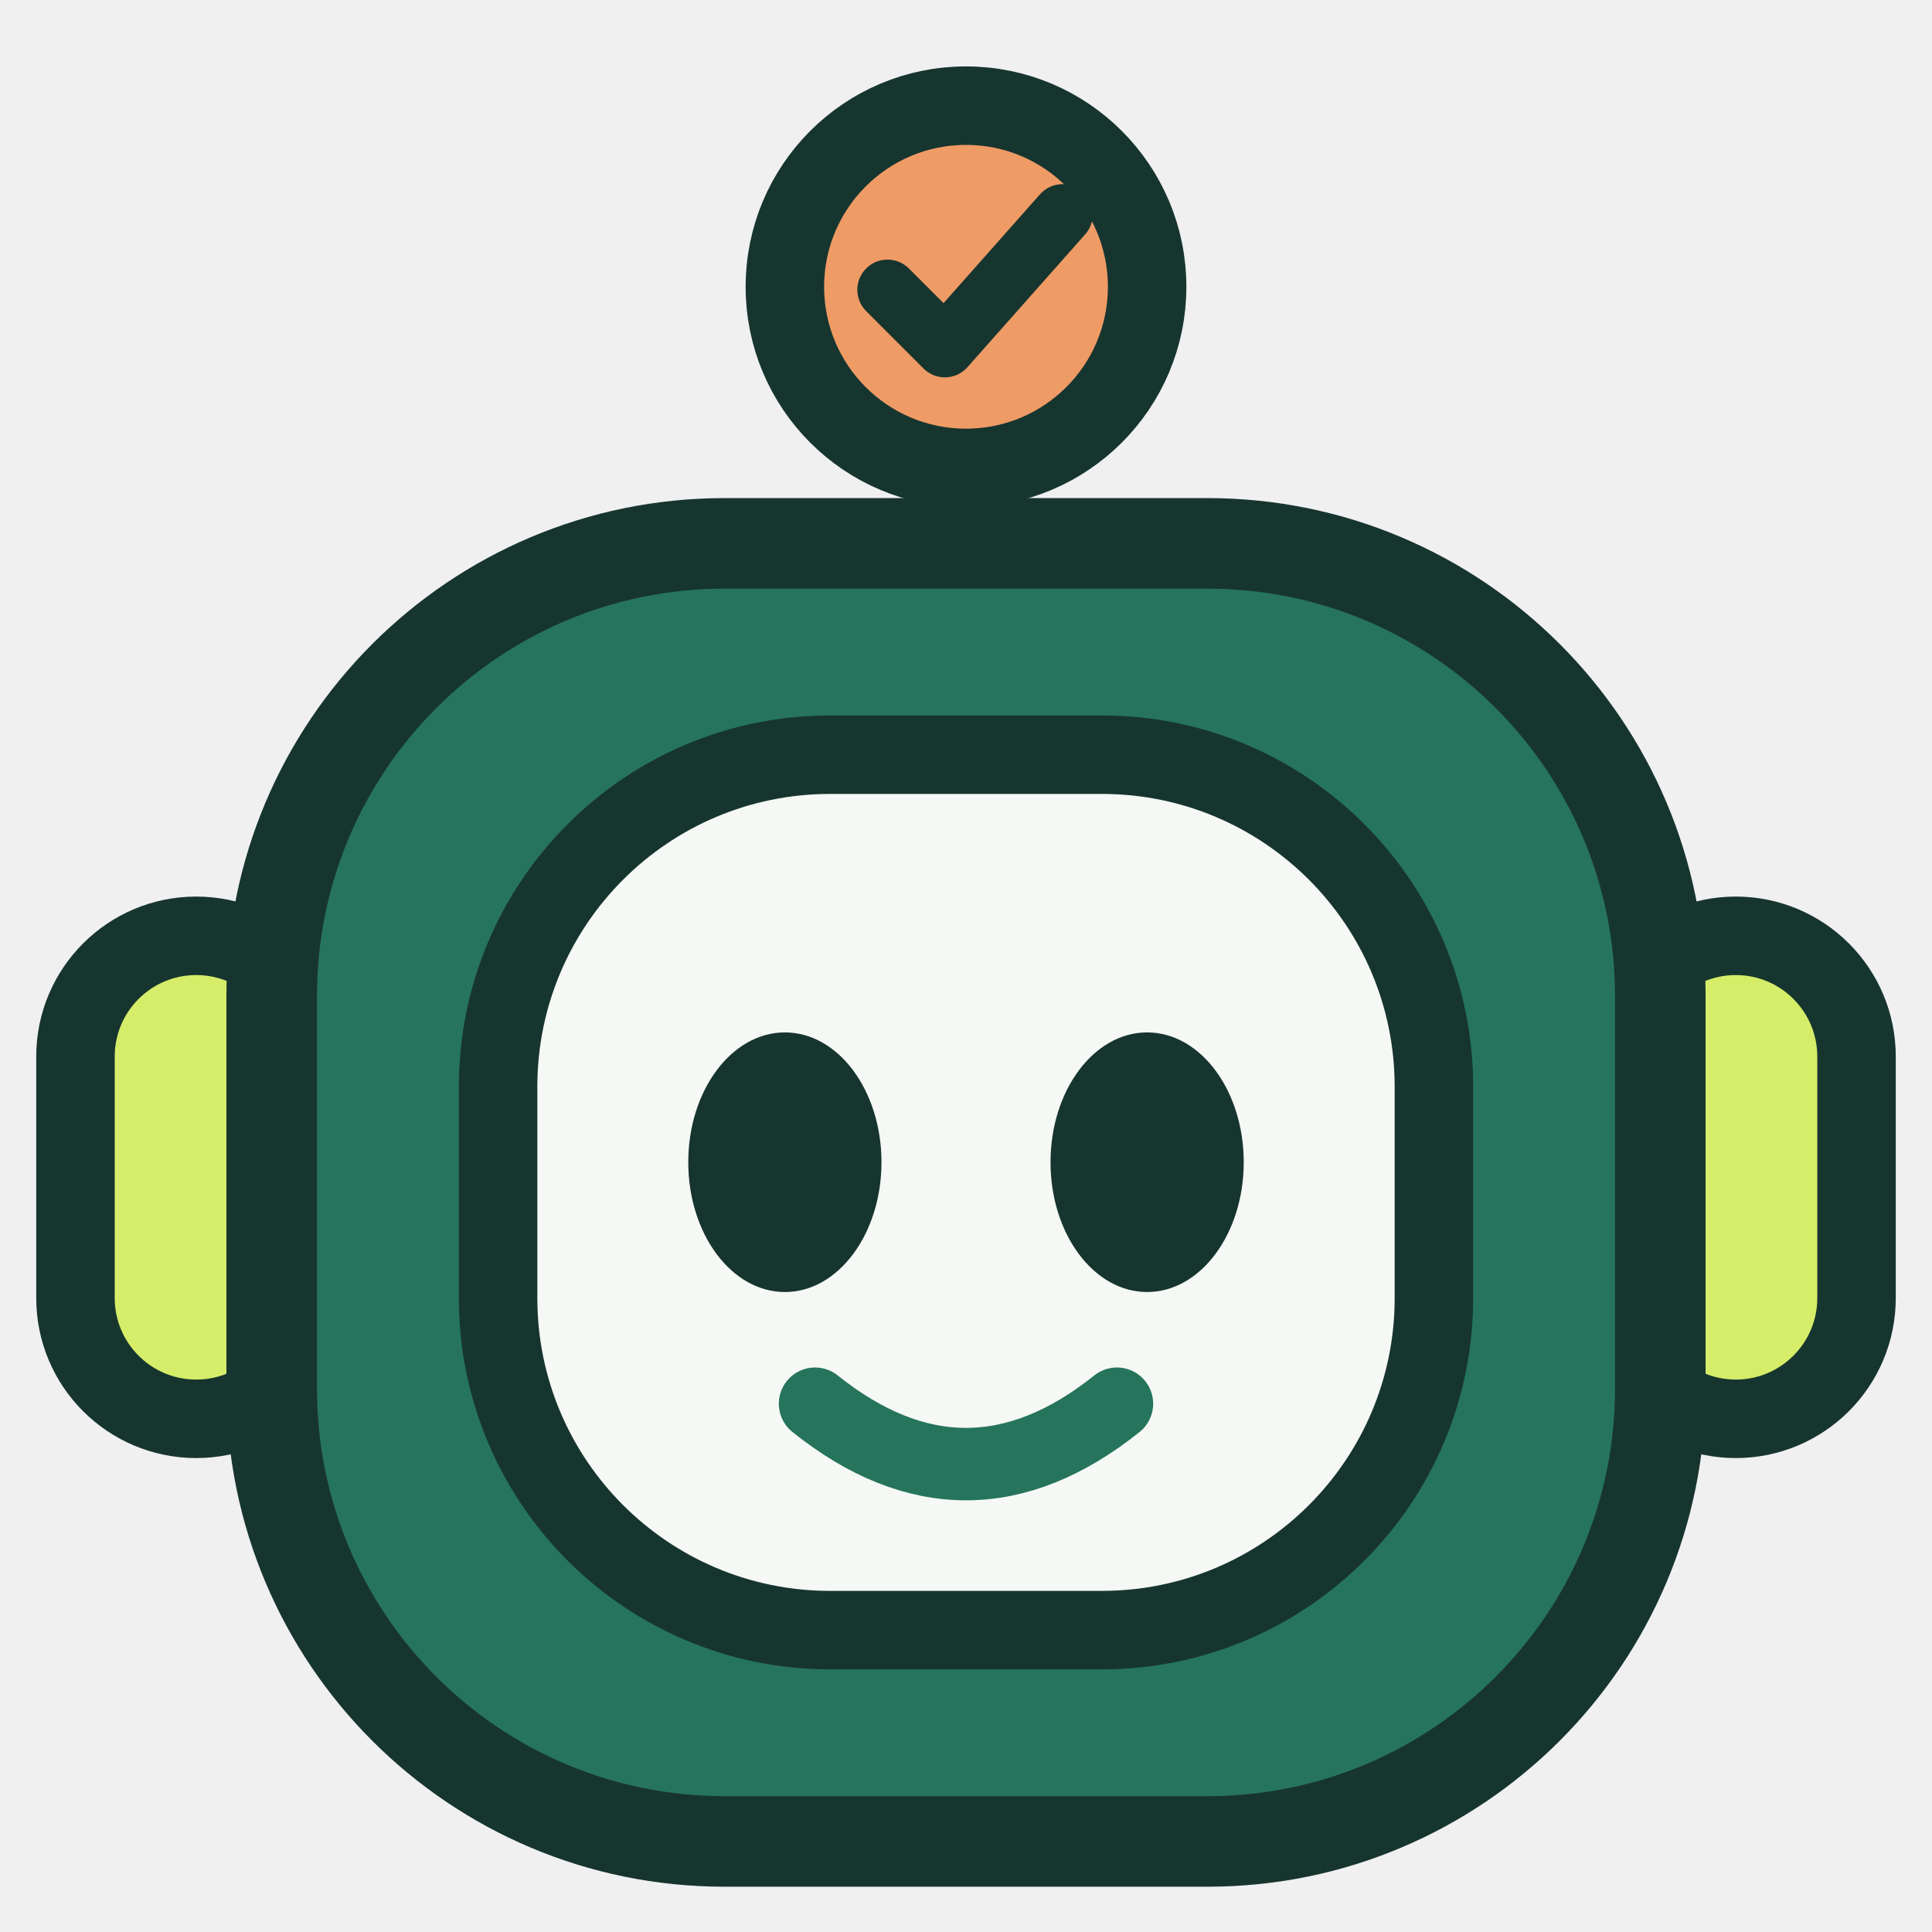
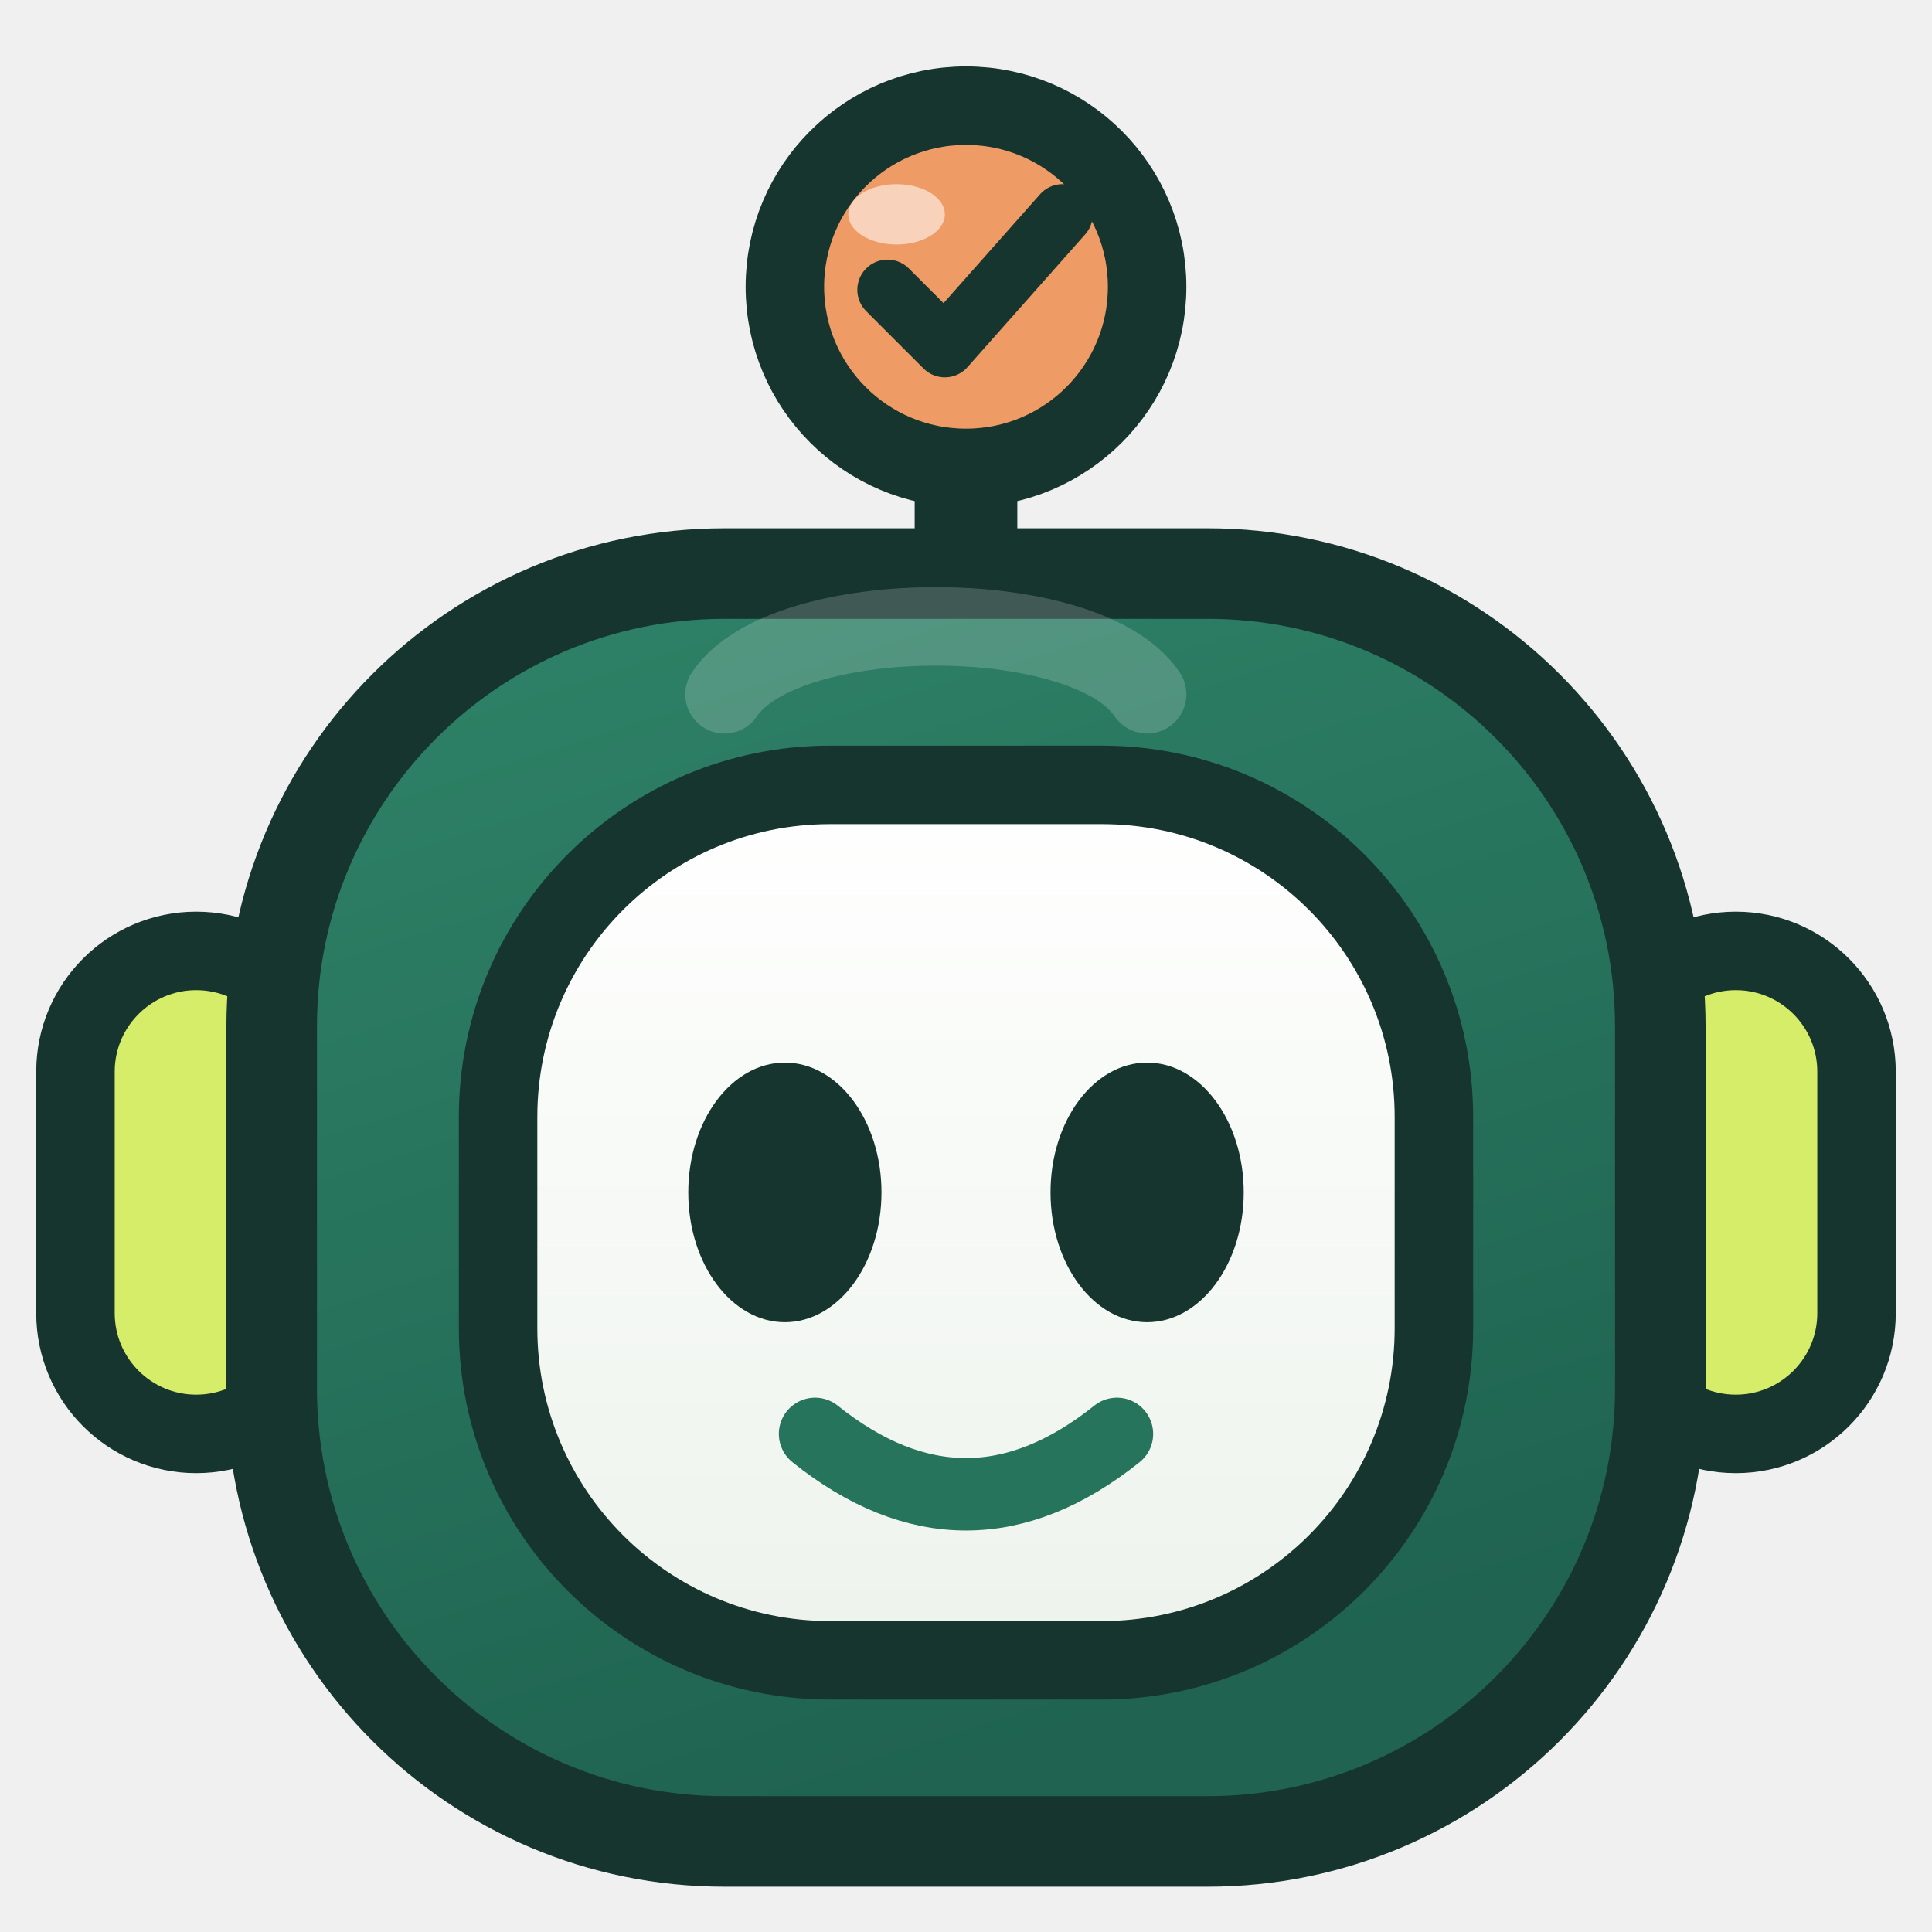
<svg xmlns="http://www.w3.org/2000/svg" viewBox="0 0 64 64">
+   <defs>
+     <linearGradient id="naviaHead" x1="0" y1="0" x2="0.35" y2="1">
+       <stop offset="0" stop-color="#2f8468" />
+       <stop offset="1" stop-color="#1f6350" />
+     </linearGradient>
+     <linearGradient id="naviaPlate" x1="0" y1="0" x2="0" y2="1">
+       <stop offset="0" stop-color="#ffffff" />
+       <stop offset="1" stop-color="#edf3ec" />
+     </linearGradient>
+   </defs>
  <style>
-     .navia-mark { transform-box: fill-box; transform-origin: 50% 82%; animation: navia-bob 4.2s ease-in-out infinite; }
-     .navia-antenna { transform-box: fill-box; transform-origin: 50% 100%; animation: navia-signal 2.8s ease-in-out infinite; }
-     .navia-eyes { transform-box: fill-box; transform-origin: center; animation: navia-blink 5.4s ease-in-out infinite; }
-     @keyframes navia-bob { 0%, 100% { transform: translateY(0); } 50% { transform: translateY(-1.2px); } }
-     @keyframes navia-signal { 0%, 68%, 100% { transform: rotate(0); } 78%, 88% { transform: rotate(-10deg); } }
-     @keyframes navia-blink { 0%, 44%, 48%, 100% { transform: scaleY(1); } 46% { transform: scaleY(.12); } }
+     .navia-mark { transform-box: view-box; transform-origin: 32px 42px; animation: navia-bob 4.4s ease-in-out infinite; }
+     .navia-antenna { transform-box: fill-box; transform-origin: 50% 100%; animation: navia-signal 3.2s ease-in-out infinite; }
+     .navia-bulb { transform-box: fill-box; transform-origin: center; animation: navia-bulb 3.2s ease-in-out infinite; }
+     .navia-ping { transform-box: fill-box; transform-origin: center; animation: navia-ping 3.2s ease-out infinite; }
+     .navia-eyes { transform-box: fill-box; transform-origin: center; animation: navia-blink 5.6s ease-in-out infinite; }
+     .navia-ear--l { transform-box: fill-box; transform-origin: 100% 50%; animation: navia-ear-l 4.6s ease-in-out infinite; }
+     .navia-ear--r { transform-box: fill-box; transform-origin: 0% 50%; animation: navia-ear-r 4.6s ease-in-out infinite; }
+     @keyframes navia-bob {
+       0%, 100% { transform: translateY(0) scale(1); }
+       50% { transform: translateY(-2px) scale(1.02); }
+     }
+     @keyframes navia-signal {
+       0%, 66%, 100% { transform: rotate(0); }
+       76% { transform: rotate(-9deg); }
+       86% { transform: rotate(5deg); }
+       94% { transform: rotate(0); }
+     }
+     @keyframes navia-bulb {
+       0%, 66%, 100% { transform: scale(1); }
+       78% { transform: scale(1.12); }
+     }
+     @keyframes navia-ping {
+       0%, 62% { transform: scale(.9); opacity: 0; }
+       68% { opacity: .72; }
+       94%, 100% { transform: scale(1.42); opacity: 0; }
+     }
+     @keyframes navia-blink {
+       0%, 42%, 46%, 100% { transform: scaleY(1); }
+       44% { transform: scaleY(.1); }
+     }
+     @keyframes navia-ear-l {
+       0%, 68%, 100% { transform: rotate(0); }
+       76% { transform: rotate(-5deg); }
+       86% { transform: rotate(2deg); }
+     }
+     @keyframes navia-ear-r {
+       0%, 68%, 100% { transform: rotate(0); }
+       76% { transform: rotate(5deg); }
+       86% { transform: rotate(-2deg); }
+     }
    @media (prefers-reduced-motion: reduce) {
-       .navia-mark, .navia-antenna, .navia-eyes { animation: none; }
+       .navia-mark, .navia-antenna, .navia-bulb, .navia-ping, .navia-eyes, .navia-ear--l, .navia-ear--r { animation: none; }
    }
  </style>
  <g class="navia-mark">
+     <circle class="navia-ping" cx="32" cy="9.5" r="6" fill="none" stroke="#d5ed69" stroke-width="1.8" />
    <path d="M32 19v-5" fill="none" stroke="#17352f" stroke-width="3.4" stroke-linecap="round" />
    <g class="navia-antenna">
-       <circle cx="32" cy="9.5" r="6" fill="#ef9b65" stroke="#17352f" stroke-width="2.6" />
-       <path d="m29.4 9.6 1.9 1.9 3.9-4.4" fill="none" stroke="#17352f" stroke-width="2" stroke-linecap="round" stroke-linejoin="round" />
+       <g class="navia-bulb">
+         <circle cx="32" cy="9.5" r="6" fill="#ef9b65" stroke="#17352f" stroke-width="2.6" />
+         <path d="m29.4 9.6 1.9 1.9 3.9-4.4" fill="none" stroke="#17352f" stroke-width="2" stroke-linecap="round" stroke-linejoin="round" />
+         <ellipse cx="29.7" cy="7.1" rx="1.6" ry="1" fill="#ffffff" opacity="0.55" />
+       </g>
    </g>
-     <rect x="2.5" y="31" width="8" height="16" rx="4" fill="#d5ed69" stroke="#17352f" stroke-width="2.6" />
-     <rect x="53.5" y="31" width="8" height="16" rx="4" fill="#d5ed69" stroke="#17352f" stroke-width="2.6" />
-     <rect x="9" y="18" width="46" height="43" rx="15" fill="#26745c" stroke="#17352f" stroke-width="3" />
-     <rect x="16.5" y="25" width="31" height="29" rx="11" fill="#f5f8f4" stroke="#17352f" stroke-width="2.6" />
+     <rect class="navia-ear--l" x="2.5" y="31.5" width="8" height="16" rx="4" fill="#d5ed69" stroke="#17352f" stroke-width="2.6" />
+     <rect class="navia-ear--r" x="53.5" y="31.5" width="8" height="16" rx="4" fill="#d5ed69" stroke="#17352f" stroke-width="2.6" />
+     <rect x="9" y="19" width="46" height="42" rx="15" fill="url(#naviaHead)" stroke="#17352f" stroke-width="3" />
+     <path d="M24 23c2-3 12-3 14 0" fill="none" stroke="#ffffff" stroke-width="2.6" stroke-linecap="round" opacity="0.18" />
+     <rect x="16.5" y="26" width="31" height="29" rx="11" fill="url(#naviaPlate)" stroke="#17352f" stroke-width="2.6" />
    <g class="navia-eyes" fill="#17352f">
-       <ellipse cx="26" cy="38.5" rx="3.2" ry="4.3" />
-       <ellipse cx="38" cy="38.5" rx="3.2" ry="4.3" />
+       <ellipse cx="26" cy="39.5" rx="3.2" ry="4.3" />
+       <ellipse cx="38" cy="39.5" rx="3.2" ry="4.3" />
    </g>
-     <path d="M27 46.5q5 4 10 0" fill="none" stroke="#26745c" stroke-width="2.4" stroke-linecap="round" />
+     <path d="M27 47.5q5 4 10 0" fill="none" stroke="#26745c" stroke-width="2.4" stroke-linecap="round" />
  </g>
</svg>
